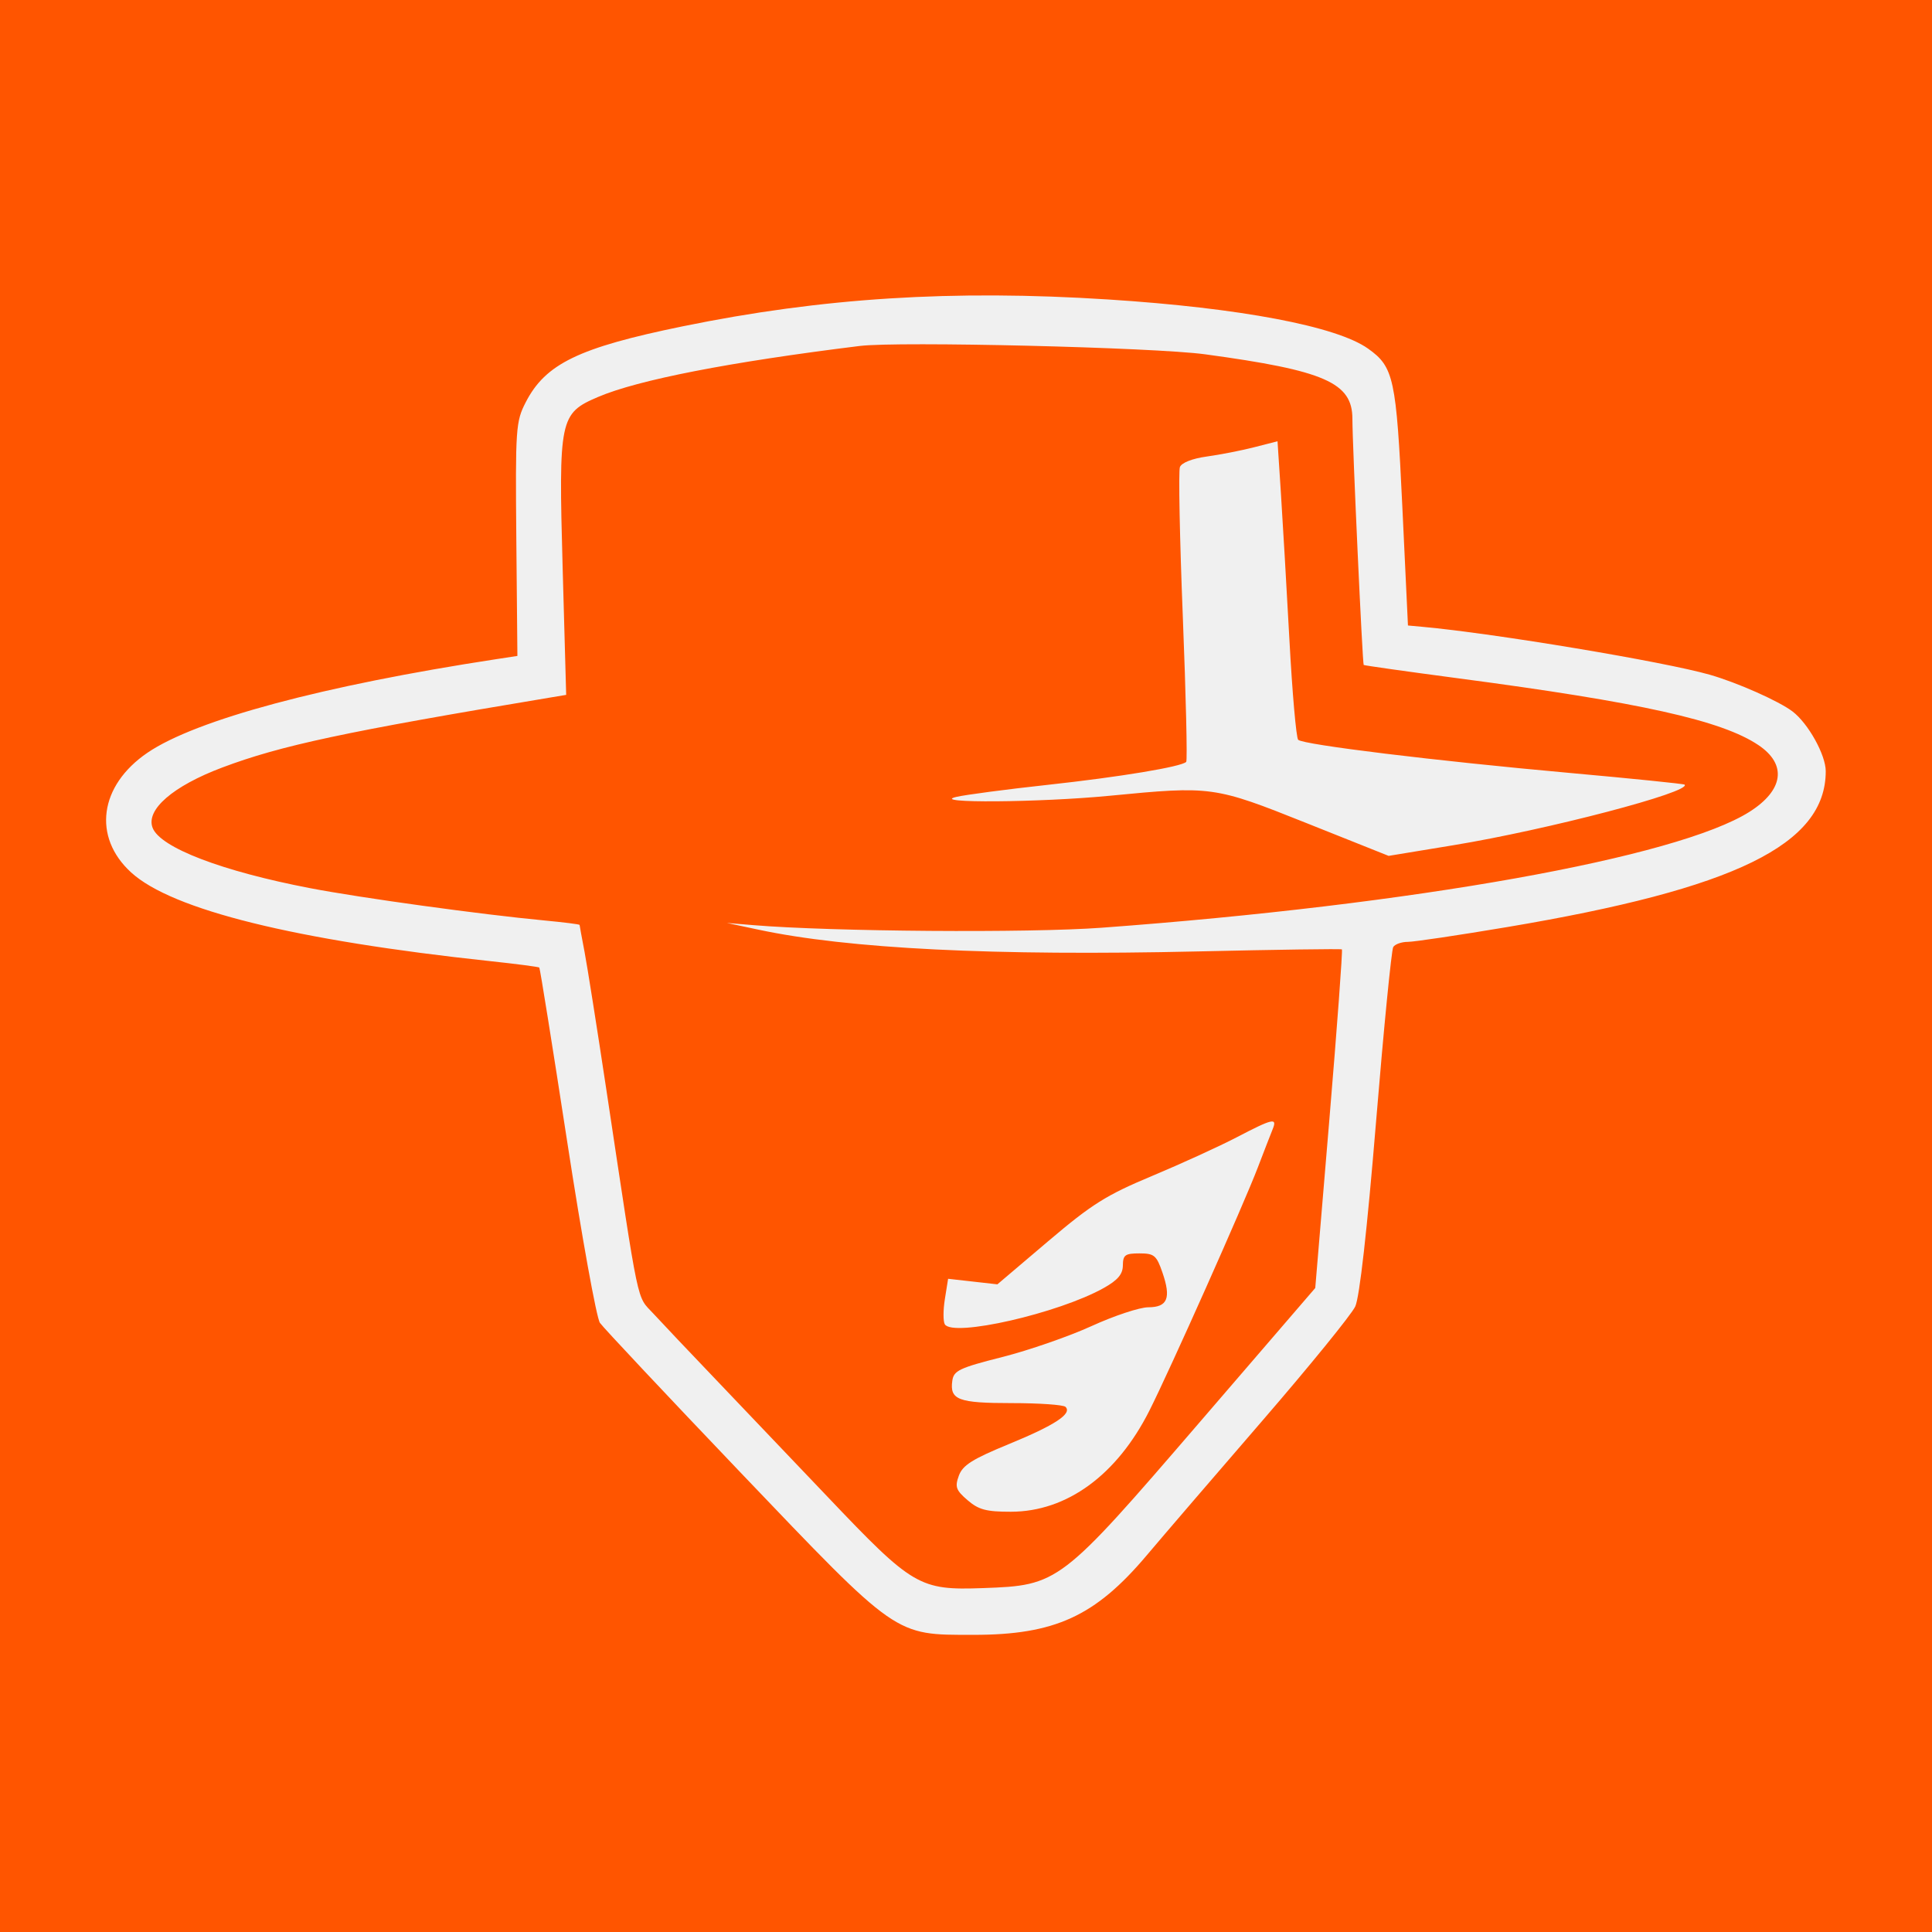
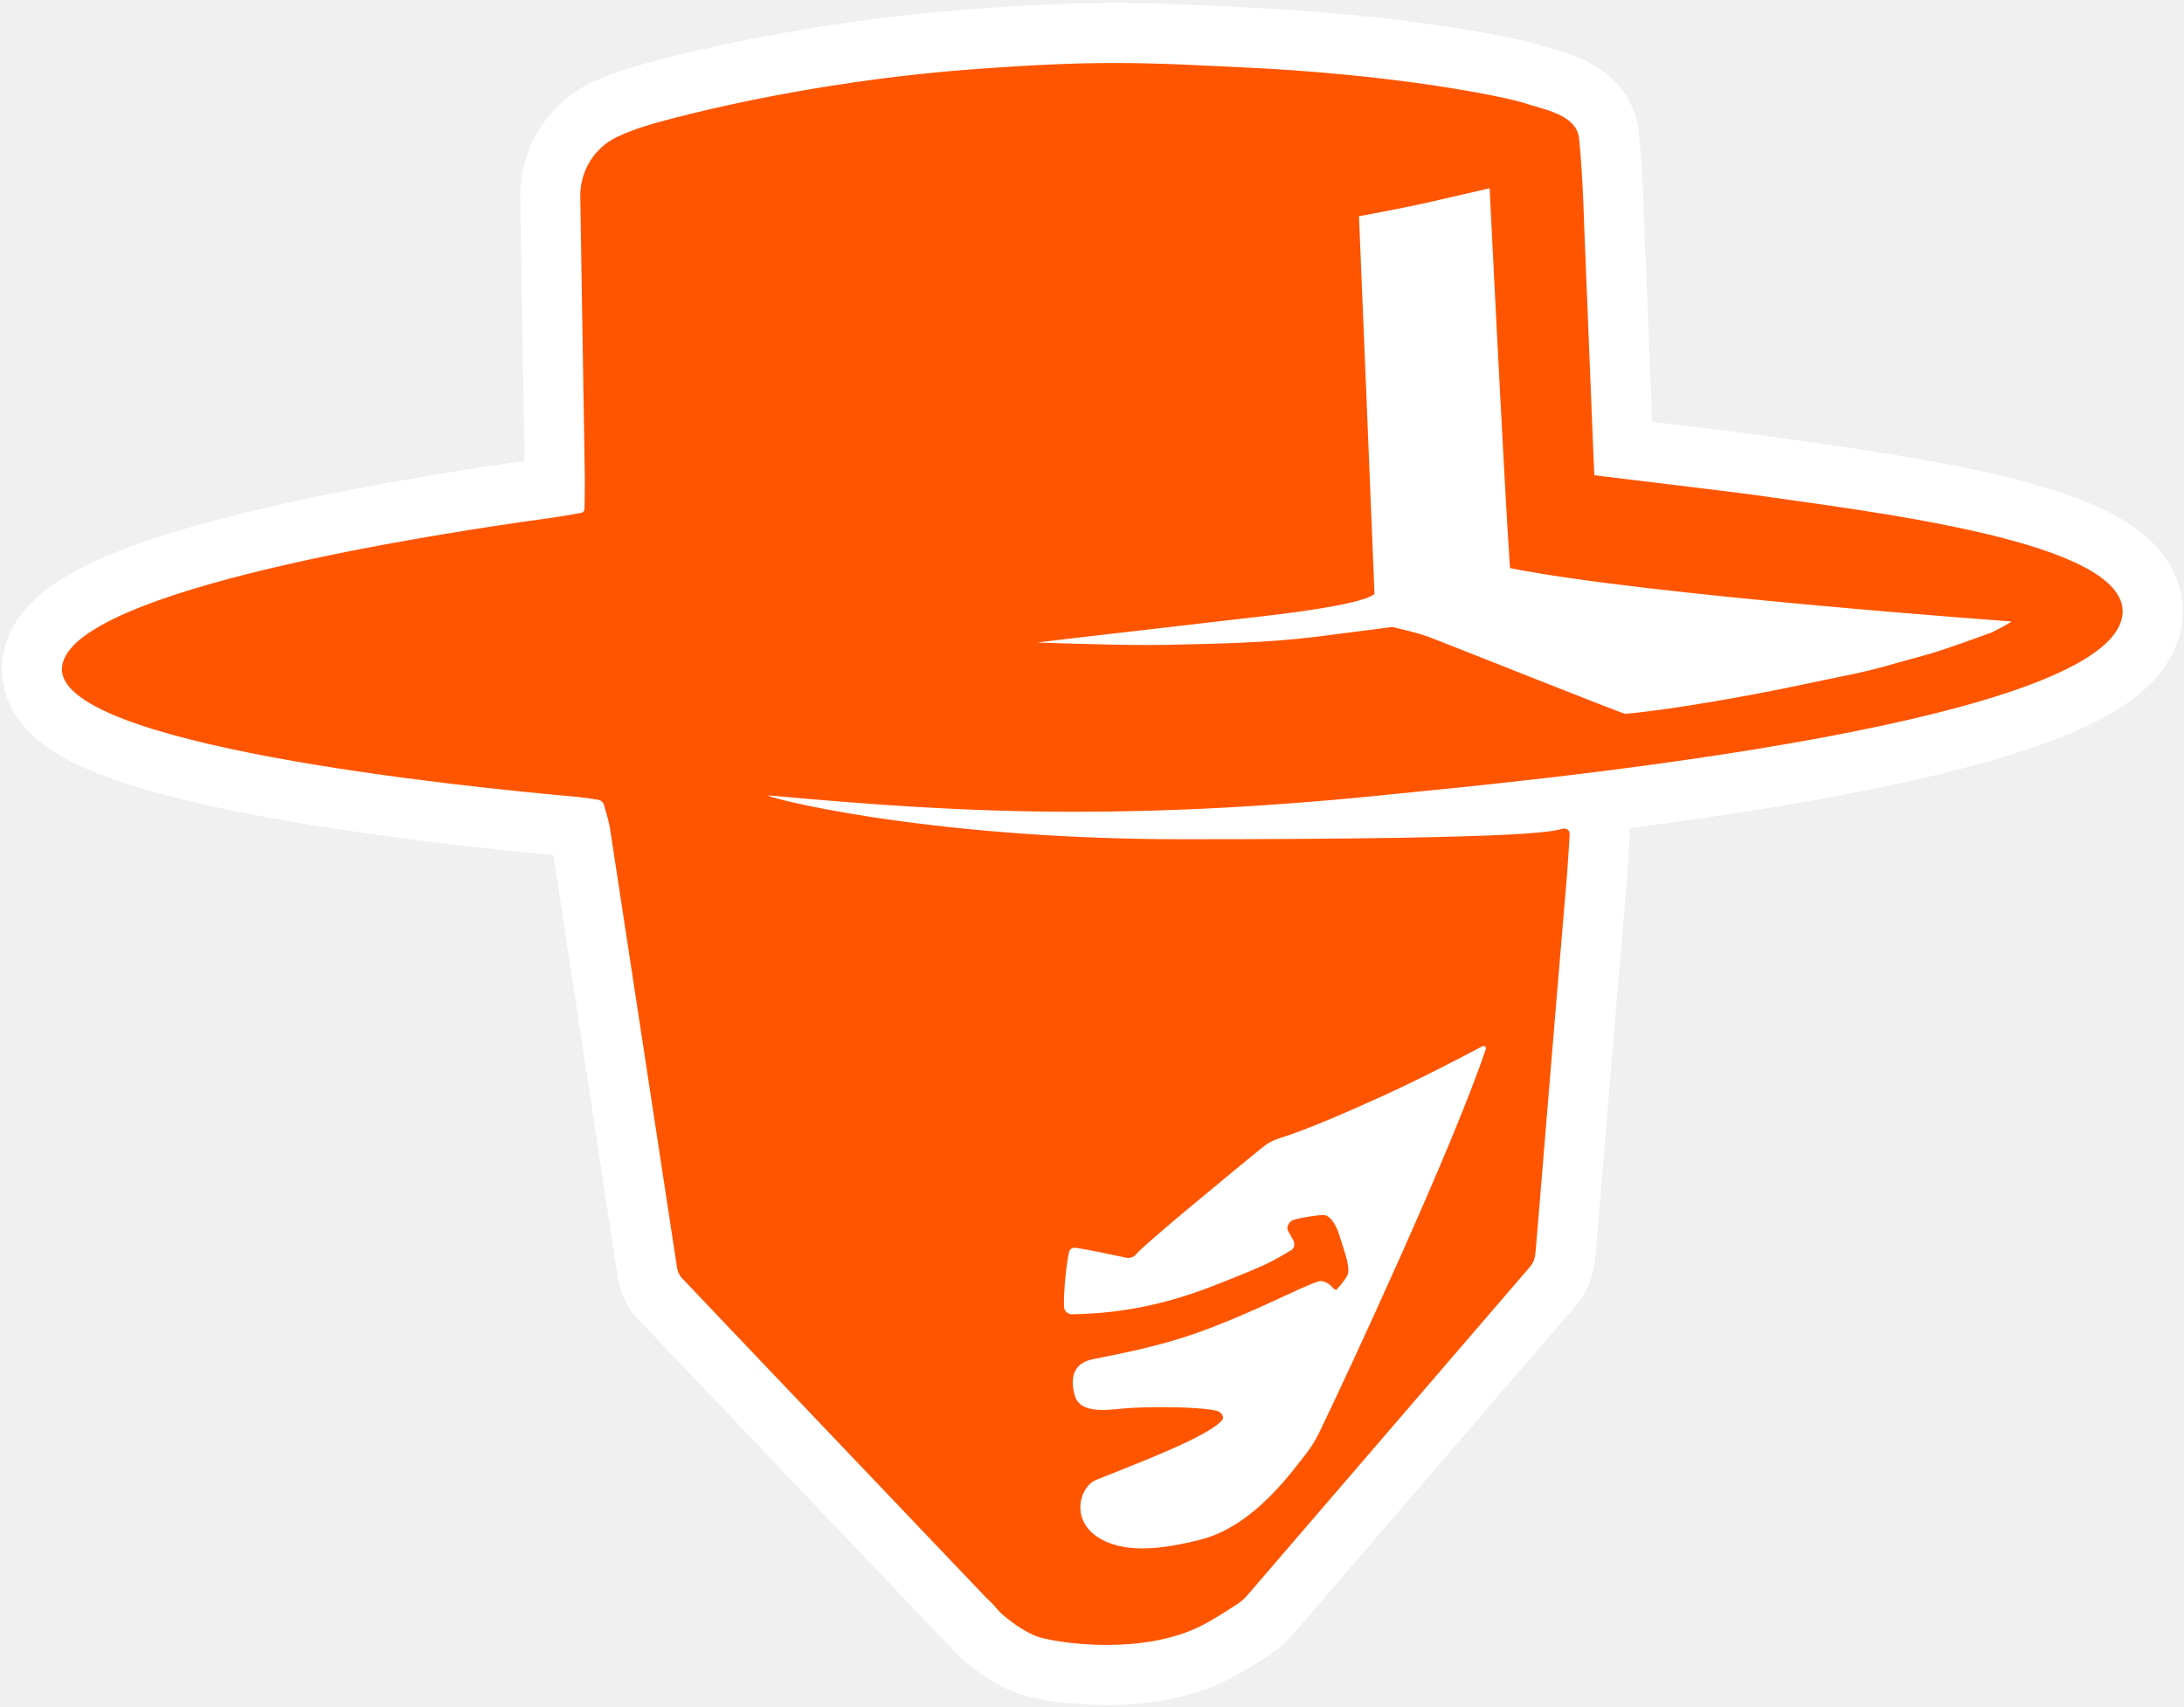
- <svg xmlns="http://www.w3.org/2000/svg" width="57" height="57" viewBox="0 0 57 57" fill="none">
-   <path fill-rule="evenodd" clip-rule="evenodd" d="M0 28.5V57H28.5H57V28.5V0H28.5H0V28.5ZM32.704 8.836C36.583 9.085 39.436 9.625 40.363 10.286C41.122 10.826 41.194 11.16 41.373 14.944L41.539 18.454L41.966 18.493C44.092 18.686 49.101 19.522 50.445 19.907C51.255 20.139 52.48 20.683 52.885 20.99C53.348 21.343 53.865 22.271 53.865 22.753C53.865 24.915 51.201 26.218 44.469 27.351C43.041 27.591 41.721 27.788 41.536 27.788C41.351 27.788 41.157 27.856 41.105 27.94C41.053 28.024 40.824 30.349 40.597 33.106C40.335 36.286 40.111 38.275 39.984 38.546C39.874 38.781 38.649 40.288 37.261 41.895C35.872 43.502 34.329 45.298 33.832 45.887C32.313 47.687 31.117 48.235 28.714 48.233C26.377 48.232 26.508 48.323 21.834 43.429C19.661 41.153 17.801 39.173 17.7 39.029C17.598 38.884 17.163 36.475 16.733 33.676C16.302 30.876 15.933 28.568 15.911 28.546C15.89 28.525 15.235 28.439 14.456 28.356C8.711 27.742 5.079 26.845 3.87 25.741C2.724 24.695 2.929 23.178 4.348 22.21C5.778 21.234 9.524 20.229 14.65 19.446L15.265 19.352L15.233 15.91C15.204 12.636 15.217 12.44 15.509 11.871C16.093 10.732 17.071 10.258 20.135 9.629C24.249 8.785 28.114 8.541 32.704 8.836ZM25.365 10.207C21.519 10.682 18.824 11.208 17.644 11.712C16.511 12.196 16.478 12.353 16.6 16.756L16.704 20.501L16.225 20.581C10.183 21.587 8.291 21.991 6.555 22.645C5.102 23.192 4.298 23.889 4.502 24.422C4.726 25.007 6.547 25.704 9.151 26.204C10.649 26.492 14.215 26.983 16.067 27.157C16.635 27.211 17.1 27.269 17.1 27.288C17.1 27.306 17.166 27.666 17.247 28.089C17.327 28.511 17.615 30.331 17.887 32.134C18.88 38.72 18.772 38.206 19.278 38.757C19.53 39.031 20.35 39.897 21.101 40.682C21.851 41.467 23.349 43.039 24.43 44.175C26.933 46.808 27.127 46.921 28.999 46.854C31.235 46.773 31.277 46.741 35.372 41.986L38.804 38L39.221 33.023C39.45 30.286 39.616 28.03 39.59 28.01C39.565 27.99 37.652 28.017 35.34 28.07C29.335 28.207 25.02 27.993 22.372 27.427L21.446 27.23L22.23 27.295C24.543 27.486 30.353 27.529 32.498 27.371C41.702 26.695 49.486 25.302 51.617 23.95C52.624 23.311 52.727 22.554 51.882 21.985C50.801 21.256 48.405 20.723 43.011 20.011C41.5 19.811 40.249 19.634 40.233 19.618C40.197 19.581 39.9 13.116 39.9 12.357C39.9 11.29 39.087 10.933 35.554 10.453C34.047 10.248 26.504 10.066 25.365 10.207ZM38.042 18.877C38.126 20.442 38.243 21.769 38.3 21.826C38.446 21.971 42.359 22.449 46.311 22.804C48.152 22.97 49.677 23.125 49.701 23.149C49.916 23.363 45.662 24.479 42.889 24.935L40.969 25.251L38.546 24.284C35.816 23.194 35.751 23.186 32.732 23.478C30.666 23.678 27.392 23.702 28.215 23.511C28.489 23.447 29.708 23.286 30.922 23.154C33.04 22.923 34.852 22.623 34.997 22.478C35.034 22.441 34.989 20.516 34.897 18.201C34.805 15.886 34.766 13.896 34.811 13.78C34.86 13.652 35.176 13.528 35.603 13.469C35.994 13.415 36.624 13.292 37.002 13.195L37.691 13.019L37.789 14.525C37.843 15.354 37.957 17.312 38.042 18.877ZM37.55 33.309C37.494 33.447 37.295 33.959 37.108 34.448C36.687 35.551 34.512 40.427 33.91 41.62C32.951 43.52 31.474 44.599 29.826 44.601C29.099 44.602 28.873 44.542 28.547 44.261C28.203 43.965 28.168 43.868 28.289 43.537C28.402 43.228 28.687 43.048 29.77 42.603C31.126 42.046 31.639 41.708 31.436 41.507C31.375 41.446 30.661 41.396 29.849 41.396C28.27 41.396 28.016 41.3 28.096 40.736C28.138 40.437 28.303 40.358 29.569 40.037C30.352 39.839 31.539 39.427 32.205 39.123C32.871 38.819 33.624 38.569 33.878 38.569C34.448 38.567 34.557 38.299 34.294 37.539C34.12 37.035 34.051 36.979 33.616 36.979C33.196 36.979 33.131 37.026 33.128 37.332C33.126 37.593 32.98 37.767 32.566 37.999C31.235 38.746 28.114 39.459 27.875 39.071C27.824 38.988 27.824 38.652 27.877 38.324L27.972 37.728L28.699 37.81L29.426 37.892L30.922 36.622C32.215 35.525 32.632 35.262 33.986 34.696C34.848 34.335 35.971 33.822 36.48 33.557C37.549 32.999 37.688 32.967 37.55 33.309Z" fill="#FF5500" />
+ <svg xmlns="http://www.w3.org/2000/svg" version="1.1" id="Layer_2" x="0px" y="0px" width="1491px" height="1165px" viewBox="0 0 1491 1165" style="enable-background:new 0 0 1491 1165;" xml:space="preserve">
+   <defs id="defs4" />
+   <style type="text/css" id="style1">
+ 	.st0{fill:#FFFFFF;}
+ 	.st1{fill:#030303;}
+ 	.st2{display:none;fill:#030303;}
+ </style>
+   <g id="Layer_3">
+     <path class="st0" d="M411.75,454.75c1.99,0.74,492.58-63.23,492.58-63.23l-5.42-254.04l126.59-25.62l13.43,272.33l354.7,37.94   l-304.53,84.55l-30.45,352.55l-285.71,263L411.75,454.75z" id="path1" />
+   </g>
+   <g id="g3">
+     <path class="st1" d="M755.57,1143.5c-24.2,0-46.73-3.83-55.65-7.42c-17.3-6.98-30.48-19.71-31.92-21.14l-0.51-0.5l-0.47-0.54   c-2.16-2.46-3.27-3.74-3.9-4.47l-0.07-0.08c-0.77-0.72-2.18-2.06-5.43-5.31c-1.72-1.72-207.29-217.56-208.83-219.55   c-1.69-2.18-2.79-4.22-3.38-5.32l-0.1-0.18c-0.93-1.66-1.95-3.89-3.03-8.73l-0.15-0.69l-45.93-300.93   c-0.09-0.58-0.35-1.82-0.85-3.82c-1.49-0.19-2.72-0.33-3.64-0.41c-39.02-3.45-115.35-11.08-188.13-23.48   C73.94,518.84,42.91,496.28,30.86,481.24c-8.94-11.16-9.7-21.97-8.76-29.07c4.45-33.63,51.31-58.7,156.66-83.82   c73.05-17.42,154-29.57,195.74-35.26c1.29-0.18,2.76-0.4,4.3-0.64c0.02-2.02,0.02-3.53,0.01-4.39l-3.13-193.38   c-0.41-25.45,14.03-48.87,36.8-59.68c15.35-7.29,31.83-11.64,53.43-16.99c28.64-7.1,105.09-24.33,196.24-31.1   c41.43-3.08,71.01-4.39,98.9-4.39c27.42,0,52.49,1.25,87.2,2.98c5.46,0.27,11.16,0.56,17.15,0.85l0.19,0.01   c109.12,6.36,174.06,21.96,181.47,24.57c1.58,0.56,3.87,1.21,6.3,1.9c7.05,2.01,15.83,4.52,23.82,9.08   c15.88,9.06,20.31,21.59,21.22,30.51c2.59,25.2,3.48,57.43,3.55,60.21c0,0,6.15,152.19,6.21,153.61   c29.07,3.52,83.15,10.09,87.99,10.78c6.69,0.96,13.87,1.96,21.44,3.02c47.13,6.57,105.79,14.75,154.45,27.36   c28.01,7.26,49.08,15.06,64.41,23.84c28.61,16.4,33.78,35.36,33.07,48.38c-1.9,35.21-44.88,55.26-77.04,67.29   c-35.3,13.2-84.63,25.71-146.62,37.2c-55.95,10.37-114.93,18.57-165.19,24.7c1.77,1.09,3.4,2.42,4.85,3.95   c4.53,4.8,6.92,11.34,6.53,17.94c-0.55,9.57-1.31,22.11-1.76,27.44c-5.96,69.69-11.69,139.28-15.88,190.1   c-2.76,33.57-4.76,57.82-5.7,68.45c-0.75,8.51-3.6,15.69-8.48,21.34l-193.58,224.96c-1.97,2.29-4.18,4.39-6.55,6.25   c-1.53,1.19-2.58,1.96-3.49,2.58c-5.47,3.65-19.17,12.59-29.43,17.5C807.48,1138.72,783.38,1143.5,755.57,1143.5z M758.13,1028.48   c-0.08,0.36-0.11,0.76-0.02,1.02c0.58,1.75,3.46,3.7,7.51,5.1c3.84,1.32,8.67,2,14.35,2c12.28,0,25.76-3.1,34.82-5.43   c26.18-6.74,47.1-33.73,58.33-48.22c0.77-0.99,1.49-1.93,2.17-2.8c2.62-3.35,4.91-7.04,6.83-10.97   c5.85-12.01,17.77-37.27,31.91-68.1c-0.64,0.06-1.3,0.09-1.98,0.09h-3.12l-2.99-0.93c-2.61-0.82-4.76-1.97-6.49-3.16   c-4.21,1.82-9.43,4.24-14.82,6.73c-15.35,7.1-36.37,16.82-60.22,25.35c-12.73,4.55-25.59,8.14-37.7,11.08   c1.92-0.02,3.88-0.04,5.87-0.04c36.65,0,44.43,3.35,47.36,4.62c7.35,3.17,13.06,9.89,14.9,17.53c1.73,7.17,0.06,14.5-4.58,20.13   c-9.86,11.96-33.26,22.61-81.97,41.97C764.71,1025.86,761.29,1027.21,758.13,1028.48z M747.56,876.01c1-0.08,2.02-0.16,3.05-0.25   c-0.99-0.21-1.98-0.41-2.97-0.61C747.62,875.44,747.59,875.73,747.56,876.01z M977.94,754.8c-8.05,3.96-16.39,7.96-24.44,11.63   c-15.5,7.08-53.73,24.2-73.93,30.24c-1.69,0.5-3.21,1.3-4.53,2.38c-48.46,39.59-75.52,62.57-82.38,69.11   c8.79-2.4,18.17-5.47,28.17-9.38c23.12-9.06,31.67-12.7,37.92-15.92c-0.79-4.38-0.38-8.98,1.29-13.4   c3.03-8.03,9.66-14.18,17.74-16.45c7.72-2.17,20.48-4.03,25.52-4.03l0.29,0c14.07,0.15,25.6,11.3,30.85,29.85   c0.35,1.23,0.91,2.93,1.5,4.74c0.56,1.69,1.14,3.47,1.71,5.31C951.97,816.74,966.43,783.33,977.94,754.8z M958.97,408.94   c5.63,1.34,15.83,3.88,22.48,6.28c3.75,1.35,20.32,7.9,49.27,19.36c28.08,11.11,68.96,27.28,81.37,31.92   c32.05-3.28,80.04-12.06,105.55-17.39c10.56-2.21,16.34-3.41,22.22-4.62c6.05-1.25,12.21-2.53,23.81-4.95   c3.8-0.79,7.08-1.58,10.89-2.57c-81.06-6.98-191.84-17.83-247.74-29.03l-15.35-3.08l-1.07-15.62   c-3.2-46.68-9.94-179.92-12.7-235.21c-8.45,1.95-17.14,3.94-22.38,5.11c-6.87,1.53-17.34,3.61-26.33,5.34   c2.38,57.37,9.63,232.39,9.87,240.62L958.97,408.94z" id="path2" style="fill:#ff5500;fill-opacity:1" />
+     <path class="st0" d="M761.06,43c31.17,0,59.49,1.66,103.35,3.8c105.17,6.13,168.99,21.02,175.86,23.44   c11.96,4.2,36.03,7.47,37.75,24.24c2.6,25.3,3.45,58.78,3.45,58.78l6.06,150c0.25,6.29,0.88,21.2,0.88,21.2   s98.61,11.93,104.84,12.82c86.98,12.47,258.45,32.26,255.81,81.2c-4.28,79.1-436.53,117.26-492.93,123.17   c-86.84,9.1-158.15,12.54-221.7,12.54c-76.45,0-141.68-4.99-209.2-11.14c-0.17-0.02-0.31-0.02-0.42-0.02   c-6.93,0,103.52,29.92,282.74,29.92c255.44,0,252.51-6.19,259.97-7.25c0.17-0.02,0.34-0.04,0.51-0.04c2.02,0,3.69,1.72,3.56,3.81   c-0.42,7.27-1.26,21.42-1.72,26.88c-9.87,115.5-19.22,231.83-21.57,258.49c-0.32,3.61-1.22,7.02-3.58,9.76l-193.59,224.97   c-1.09,1.27-2.3,2.43-3.62,3.46c-0.83,0.65-1.72,1.32-2.24,1.67c-1.19,0.79-16.66,11.17-26.92,16.08   c-19.54,9.35-42.65,12.21-62.79,12.21c-23.47,0-42.92-3.89-47.99-5.93c-13.98-5.64-25.18-16.71-25.18-16.71   c-7.88-8.95-1.19-1.72-10.29-10.82c-0.99-0.99-206.35-216.61-207.12-217.6c-0.81-1.04-1.42-2.27-1.78-2.92   c-0.36-0.65-0.94-3.24-0.94-3.24l-45.82-300.23c-0.62-4.06-2.84-11.77-4.13-16.03c-0.56-1.86-2.12-3.23-4.03-3.53   c-3.97-0.62-10.82-1.65-14.8-2c-78.01-6.89-358.2-35.4-351.08-89.13c6.99-52.77,257.64-90.93,334.85-101.46   c6.07-0.83,15.48-2.54,19.65-3.31c1.24-0.23,2.13-1.29,2.15-2.55c0.09-4.76,0.29-16.04,0.23-19.82l-3.13-193.38   c-0.28-17.33,9.44-33.4,25.1-40.83c12.96-6.15,27-10.02,49.57-15.61c26-6.44,101.27-23.75,192.83-30.56   C705.83,44.2,734.48,43,761.06,43 M784.6,440.35c4.65,0,8.98-0.04,12.79-0.13c33.45-0.78,66.96-1.29,100.19-5.39   c15.7-1.94,52.98-6.8,52.98-6.8s15.85,3.56,23.94,6.47c9.37,3.38,133.04,52.83,135.13,52.83c0,0,0.01,0,0.01,0   c34.62-3.13,88.58-13.22,112.2-18.16c21.41-4.48,23.16-4.8,46.04-9.58c12.07-2.52,19.06-4.86,48.1-12.81   c9.18-2.51,32.24-10.77,44.14-15.15c0.73-0.27,13.86-7.27,13.11-7.36c0,0-250.19-17.97-342.38-36.44   c-4.09-59.69-13.89-259.31-13.89-259.31s-33.5,7.79-46.1,10.6c-13.71,3.06-43.09,8.51-43.09,8.51s10.31,248.45,10.6,258.08   c-2.14,0.43-3.19,6.59-77.07,15.09c-145.94,16.81-153.26,17.83-153.26,17.83S753.52,440.35,784.6,440.35 M770.19,858.79   c-0.44,0-0.89-0.04-1.34-0.12c0,0-26.91-5.88-34.79-6.83c-0.16-0.02-0.32-0.03-0.47-0.03c-1.81,0-3.4,1.25-3.8,3.05   c-1.55,6.97-3.7,25.27-3.43,37.02c0.07,3.01,2.53,5.38,5.53,5.38c0.04,0,0.08,0,0.12,0c20.88-0.44,53.44-2.61,96.31-19.4   c39.38-15.43,38.92-16.18,53.19-24.33c2.3-1.31,2.66-4.64,1.35-6.93c-1.66-2.9-2.98-5.43-3.39-6.05c-1.78-2.74,0.72-6.94,3.86-7.82   c6.35-1.78,17.15-3.27,19.97-3.27c0.03,0,0.05,0,0.08,0c5.77,0.06,9.83,9.58,11.34,14.93c1.96,6.94,6.76,18.33,5.61,24.98   c-0.49,2.82-7.74,11.27-8.27,11.27c0,0-0.01,0-0.01,0c-2.89-0.9-3.55-5.43-10.94-6.15c-12.76,3.72-43.99,21.18-83.6,35.34   c-25.51,9.12-51.82,14.21-71.36,18.07c-11.33,2.23-16.46,10.23-12.41,24.78c2.25,8.05,10.39,9.89,18.99,9.89   c5.79,0,11.79-0.84,16.34-1.18c6.32-0.47,14.79-0.72,23.5-0.72c16.85,0,34.57,0.93,39.24,2.94c2.12,0.91,4.21,3.87,2.62,5.79   c-9.49,11.51-58.88,29.9-86.2,40.96c-7.56,3.06-13.16,14.91-9.58,25.63c3.18,9.54,11.72,15.04,20.28,17.99   c6.47,2.23,13.64,3.11,21.03,3.11c13.53,0,27.82-2.97,39.93-6.08c34.97-9,59.86-43.3,71.55-58.25c3.55-4.54,6.59-9.44,9.11-14.63   c17.58-36.13,91.42-194.92,113.78-261.9c0.38-1.12-0.5-2.15-1.54-2.15c-0.25,0-0.52,0.06-0.77,0.2   c-10.25,5.45-40.53,21.37-67.05,33.49c-25,11.42-55.41,24.5-71.28,29.24c-4.25,1.27-8.19,3.34-11.63,6.15   c-18.8,15.35-81.05,66.39-86.28,72.97C774.42,857.87,772.35,858.79,770.19,858.79 M761.06,2L761.06,2   c-28.42,0-58.46,1.33-100.42,4.45c-92.72,6.89-170.51,24.43-199.66,31.65c-22.77,5.64-40.21,10.26-57.29,18.37   c-30.01,14.25-49.05,45.07-48.51,78.53l2.91,179.67C313.49,321,240.58,332.53,174,348.4c-43.2,10.3-78.03,21.14-103.51,32.22   c-16.89,7.34-30.1,14.89-40.39,23.09c-16.51,13.16-26.04,28.56-28.32,45.76c-2.07,15.64,2.57,31.47,13.08,44.58   c14.18,17.69,38.68,31.11,79.44,43.5c27.58,8.38,63.19,16.32,105.83,23.59c66.54,11.34,135.91,18.72,177.63,22.59l43.99,288.23   l0.21,1.4l0.31,1.38c1.3,5.82,2.82,10.06,5.07,14.12l0.02,0.04c0.75,1.38,2.5,4.63,5.22,8.15c1.78,2.3,1.78,2.3,106.2,111.97   c10.53,11.06,102.96,108.13,104.35,109.53c2.47,2.47,3.99,3.95,5.07,4.99c0.7,0.81,1.76,2.03,3.42,3.92l0.94,1.07l1.02,1   c2.85,2.81,18.09,17.27,38.66,25.57c13.01,5.25,39.05,8.91,63.33,8.91c30.9,0,57.98-5.46,80.48-16.23   c11.01-5.27,24.7-14.1,31.88-18.89l0.08-0.06c1.36-0.91,2.78-1.94,4.73-3.47c3.43-2.68,6.62-5.72,9.47-9.03l193.59-224.97   c7.72-8.96,12.22-20.04,13.35-32.91c0.94-10.69,2.95-35.02,5.72-68.69c4.18-50.77,9.91-120.31,15.86-189.91   c0.48-5.58,1.24-18.31,1.8-28.01c0.12-2.14,0.09-4.28-0.1-6.4c43.47-5.66,91.3-12.7,137.17-21.2   c63.16-11.7,113.65-24.54,150.07-38.16c23.72-8.87,41.96-18.15,55.79-28.39c27.09-20.06,33.73-42.07,34.54-56.99   c0.84-15.61-4.2-30.71-14.59-43.67c-7.11-8.86-16.51-16.58-28.76-23.6c-16.93-9.71-39.66-18.18-69.46-25.9   c-49.81-12.91-111.63-21.52-156.77-27.82c-7.57-1.06-14.72-2.05-21.35-3c-4.18-0.6-41.41-5.14-71.13-8.74l-5.5-136.07   c-0.1-3.85-1.03-36.11-3.65-61.6c-1.15-11.21-6.77-32.12-31.45-46.21c-10.14-5.79-20.67-8.79-28.36-10.99   c-1.93-0.55-4.12-1.18-5.12-1.53c-13.46-4.73-82.79-19.61-187.08-25.69l-0.19-0.01l-0.19-0.01c-5.98-0.29-11.68-0.58-17.13-0.85   C814.28,3.26,788.99,2,761.06,2L761.06,2z M970.19,181.17c2.98-0.61,5.79-1.2,8.25-1.74c3.18,63.19,8.66,169.69,11.5,211.2   l0.41,6.03c-0.83-0.31-1.47-0.55-1.96-0.73c-2.84-1.02-6.14-2.05-9.49-3C977.42,355.73,972.64,240.23,970.19,181.17L970.19,181.17z    M1114.78,445.59c-3.9-1.5-9.06-3.5-15.01-5.83c10.14,1.27,20.66,2.52,31.36,3.73C1125.43,444.3,1119.93,445.01,1114.78,445.59   L1114.78,445.59z M932.06,798.37c2.21-0.95,4.41-1.9,6.56-2.84c-0.88,2.05-1.77,4.09-2.66,6.15   C934.71,800.51,933.41,799.4,932.06,798.37L932.06,798.37z M862.79,936.07c5.51-2.35,10.73-4.66,15.6-6.86   c-2.97,6.35-5.66,12.07-8.01,17.03C868.33,942.52,865.77,939.09,862.79,936.07L862.79,936.07z" id="path3" />
+   </g>
+   <path class="st2" d="M525.25,543.06c123.65,11.26,239.59,18.63,430.9-1.41c56.39-5.91,488.65-44.07,492.93-123.17  c2.65-48.94-168.83-68.73-255.81-81.2c-6.23-0.89-104.84-12.82-104.84-12.82s-0.62-14.91-0.88-21.2l-6.06-150  c0,0-0.85-33.48-3.45-58.78c-1.72-16.77-25.8-20.04-37.75-24.24c-6.87-2.42-70.7-17.31-175.86-23.44  c-81.27-3.97-109.17-6.27-200.74,0.54c-91.56,6.8-166.83,24.12-192.83,30.56c-22.57,5.59-36.6,9.46-49.57,15.61  c-15.66,7.43-25.38,23.5-25.1,40.83l3.13,193.38c0.06,3.78-0.14,15.06-0.23,19.82c-0.02,1.26-0.92,2.32-2.15,2.55  c-4.17,0.77-13.58,2.49-19.65,3.31c-77.21,10.52-327.86,48.69-334.85,101.46c-7.12,53.73,273.07,82.24,351.08,89.13  c3.98,0.35,10.82,1.38,14.8,2c1.92,0.3,3.47,1.67,4.03,3.53c1.28,4.27,3.51,11.97,4.13,16.03l45.82,300.23c0,0,0.58,2.59,0.94,3.24  c0.36,0.65,0.97,1.88,1.78,2.92c0.77,0.99,206.13,216.61,207.12,217.6c9.1,9.1,2.41,1.86,10.29,10.82c0,0,11.2,11.07,25.18,16.71  c9.42,3.8,68.46,13.97,110.77-6.28c10.26-4.91,25.74-15.29,26.92-16.08c0.52-0.35,1.41-1.02,2.24-1.67  c1.32-1.03,2.53-2.19,3.62-3.46l193.59-224.97c2.36-2.74,3.27-6.15,3.58-9.76c2.35-26.66,11.7-142.99,21.57-258.49  c0.47-5.46,1.3-19.62,1.72-26.88c0.13-2.26-1.83-4.09-4.07-3.77c-7.46,1.06-4.53,7.25-259.97,7.25  C625.46,572.95,514.36,542.06,525.25,543.06z M861.3,420.8c73.88-8.51,74.93-14.66,77.07-15.09c-0.29-9.63-10.6-258.08-10.6-258.08  s29.38-5.45,43.09-8.51c12.6-2.81,46.1-10.6,46.1-10.6s9.8,199.62,13.89,259.31c92.18,18.47,342.38,36.44,342.38,36.44  c0.75,0.09-12.38,7.09-13.11,7.36c-11.91,4.38-34.96,12.64-44.14,15.15c-29.04,7.96-36.02,10.29-48.1,12.81  c-22.88,4.78-24.62,5.1-46.03,9.58c-23.62,4.94-77.58,15.03-112.2,18.16c-1.72,0.16-125.75-49.44-135.14-52.83  c-8.09-2.91-23.94-6.47-23.94-6.47s-37.27,4.86-52.98,6.8c-33.23,4.1-66.74,4.61-100.19,5.39c-29.24,0.68-89.35-1.59-89.35-1.59  S715.35,437.61,861.3,420.8z M729.78,854.86c0.43-1.96,2.28-3.26,4.27-3.02c7.87,0.95,34.79,6.83,34.79,6.83  c2.62,0.46,5.29-0.45,6.94-2.53c5.23-6.58,67.49-57.61,86.28-72.97c3.43-2.81,7.38-4.88,11.63-6.15  c15.87-4.74,46.29-17.82,71.28-29.24c26.52-12.12,56.81-28.04,67.05-33.49c1.3-0.69,2.78,0.55,2.31,1.95  c-22.36,66.98-96.2,225.77-113.78,261.9c-2.52,5.18-5.56,10.09-9.11,14.63c-11.68,14.95-36.58,49.26-71.55,58.25  c-18.73,4.82-42.65,9.28-60.96,2.97c-8.57-2.95-17.1-8.45-20.28-17.99c-3.58-10.72,2.02-22.57,9.58-25.63  c27.32-11.06,76.71-29.44,86.2-40.96c1.58-1.92-0.51-4.87-2.63-5.79c-7.09-3.06-44.2-3.61-62.74-2.22  c-11.31,0.85-31.58,4.75-35.34-8.72c-4.06-14.54,1.08-22.54,12.41-24.78c19.54-3.86,45.85-8.95,71.36-18.07  c39.61-14.16,70.84-31.62,83.6-35.34c7.38,0.72,8.04,5.25,10.94,6.15c0.42,0.13,7.78-8.43,8.28-11.27  c1.15-6.65-3.64-18.04-5.61-24.98c-1.51-5.35-5.58-14.87-11.34-14.93c-2.69-0.03-13.64,1.46-20.04,3.27  c-3.14,0.88-5.64,5.08-3.86,7.82c0.4,0.62,1.73,3.15,3.39,6.05c1.31,2.3,0.94,5.62-1.35,6.93c-14.27,8.15-13.81,8.89-53.19,24.32  c-42.87,16.8-75.43,18.96-96.31,19.4c-3.05,0.06-5.58-2.33-5.65-5.38C726.09,880.14,728.24,861.84,729.78,854.86z" id="path4" />
</svg>
